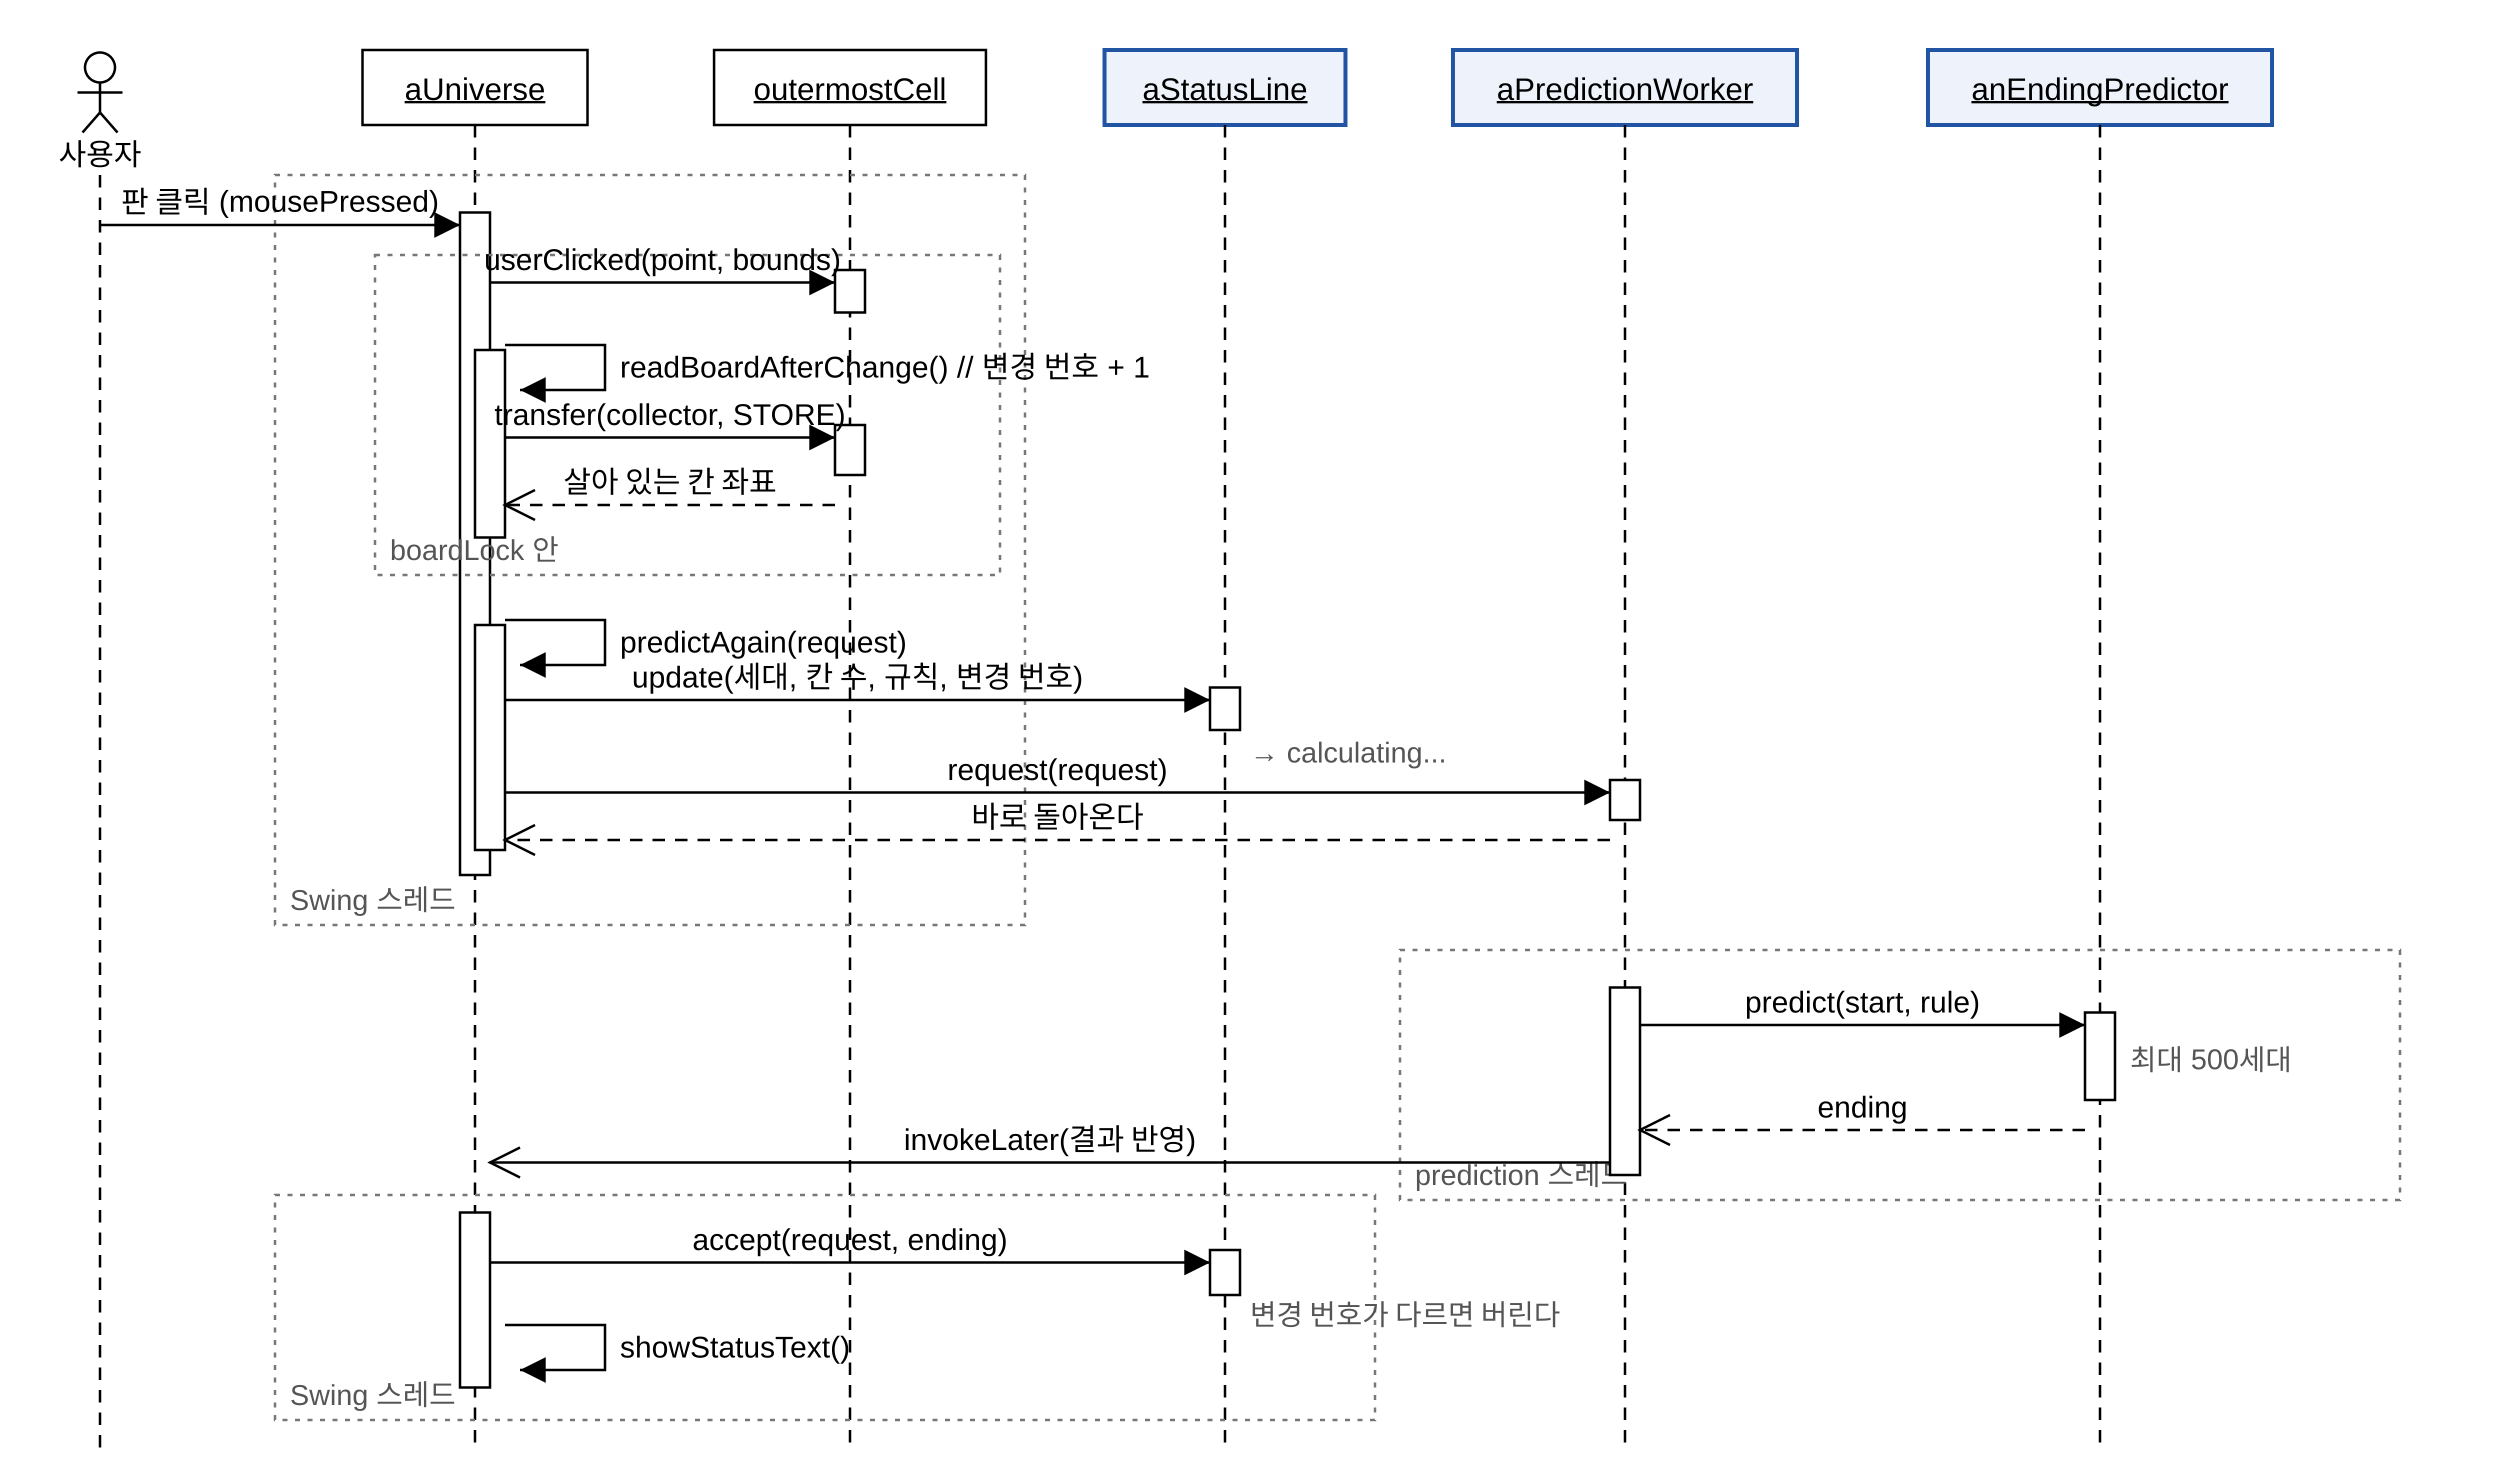
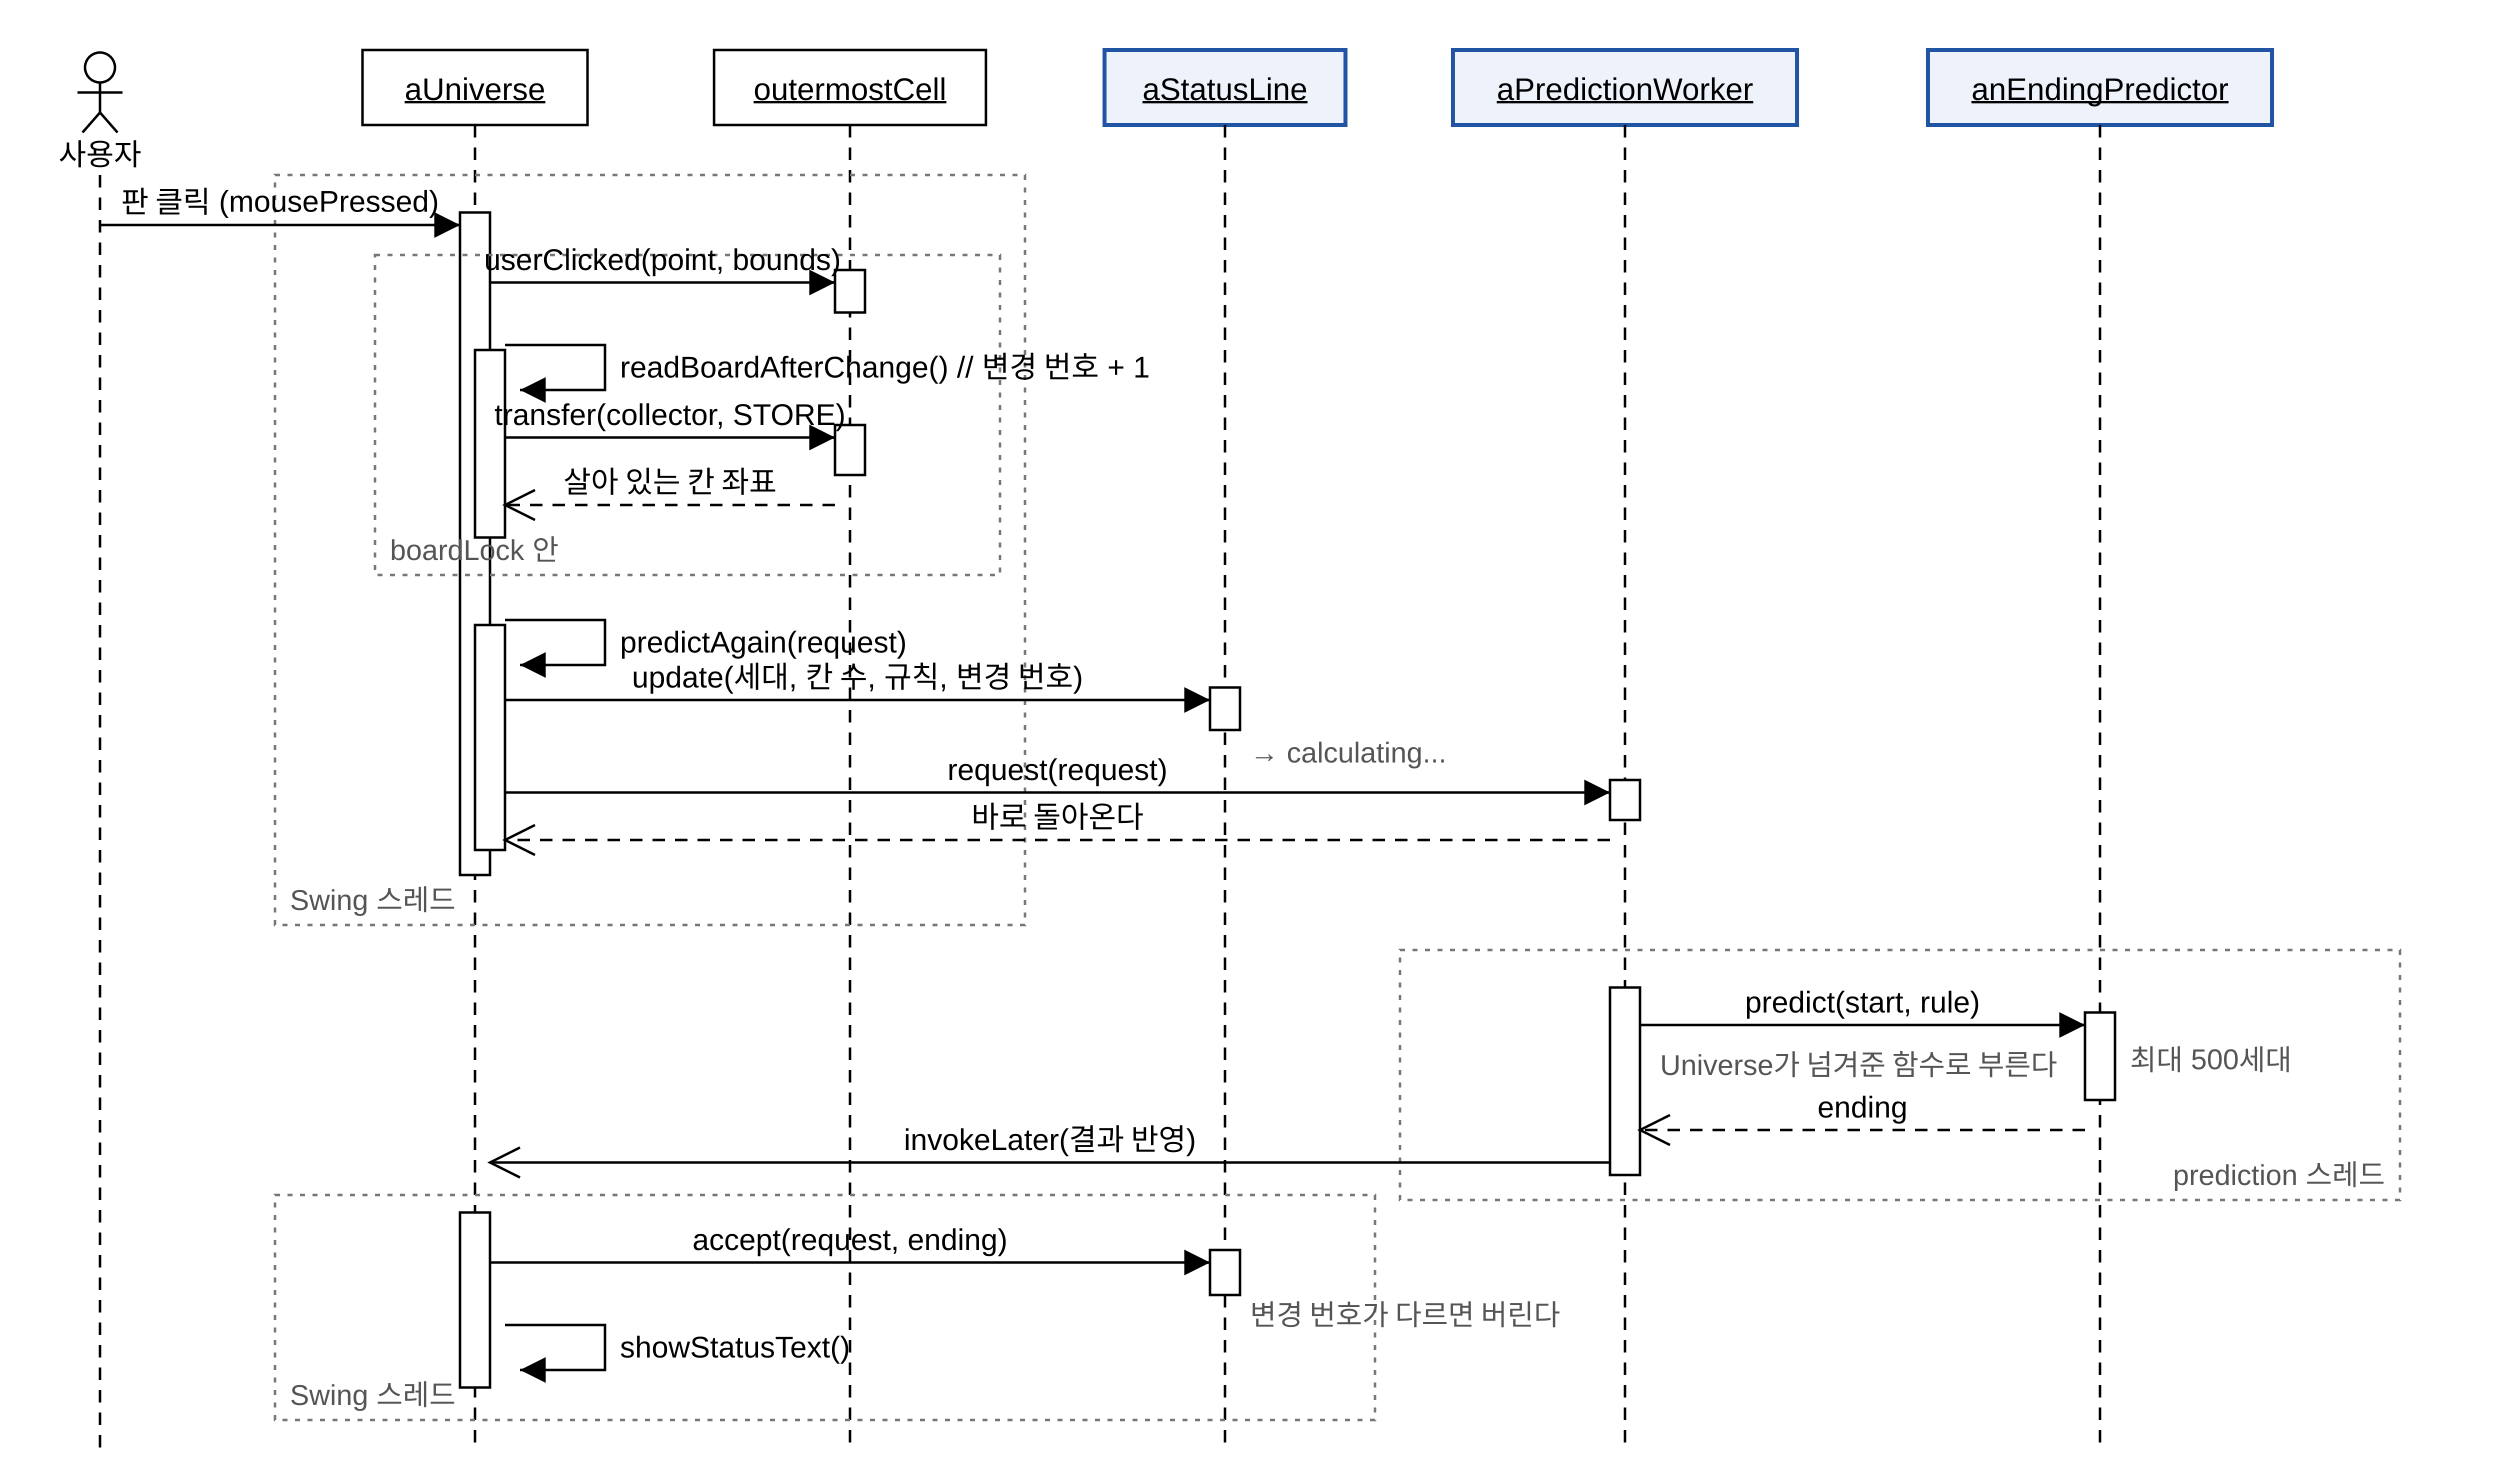
<svg xmlns="http://www.w3.org/2000/svg" width="1000" height="590" viewBox="0 0 1000 590" font-family="Arial, 'Apple SD Gothic Neo', sans-serif" fill="none" stroke="#000" stroke-width="1">
  <defs>
    <marker id="m-open" viewBox="0 0 14 14" refX="13" refY="7" markerWidth="14" markerHeight="14" orient="auto-start-reverse" markerUnits="userSpaceOnUse">
      <path d="M1,1 L13,7 L1,13" fill="none" stroke="#000" stroke-width="1" />
    </marker>
    <marker id="m-tri" viewBox="0 0 16 16" refX="15" refY="8" markerWidth="16" markerHeight="16" orient="auto-start-reverse" markerUnits="userSpaceOnUse">
      <path d="M1,1 L15,8 L1,15 Z" fill="#fff" stroke="#000" stroke-width="1" />
    </marker>
    <marker id="m-fill" viewBox="0 0 14 14" refX="13" refY="7" markerWidth="12" markerHeight="12" orient="auto-start-reverse" markerUnits="userSpaceOnUse">
      <path d="M1,1 L13,7 L1,13 Z" fill="#000" stroke="none" />
    </marker>
    <marker id="m-dia-fill" viewBox="0 0 20 12" refX="1" refY="6" markerWidth="20" markerHeight="12" orient="auto" markerUnits="userSpaceOnUse">
      <path d="M1,6 L10,1 L19,6 L10,11 Z" fill="#000" stroke="#000" />
    </marker>
    <marker id="m-dia" viewBox="0 0 20 12" refX="1" refY="6" markerWidth="20" markerHeight="12" orient="auto" markerUnits="userSpaceOnUse">
      <path d="M1,6 L10,1 L19,6 L10,11 Z" fill="#fff" stroke="#000" />
    </marker>
  </defs>
  <rect width="1000" height="590" fill="#fff" stroke="none" />
  <circle cx="40" cy="27" r="6" fill="#fff" />
  <line x1="40" y1="33" x2="40" y2="45" />
  <line x1="31" y1="37" x2="49" y2="37" />
  <line x1="40" y1="45" x2="33" y2="53" />
  <line x1="40" y1="45" x2="47" y2="53" />
  <text x="40" y="66" font-size="12" fill="#000" text-anchor="middle" stroke="none">사용자</text>
  <line x1="40" y1="70" x2="40" y2="580" stroke-dasharray="5 4" />
  <rect x="145" y="20" width="90" height="30" fill="#fff" />
  <text x="190" y="40" font-size="12.5" fill="#000" text-anchor="middle" text-decoration="underline" stroke="none">aUniverse</text>
  <line x1="190" y1="50" x2="190" y2="580" stroke-dasharray="5 4" />
  <rect x="285.625" y="20" width="108.75" height="30" fill="#fff" />
  <text x="340" y="40" font-size="12.5" fill="#000" text-anchor="middle" text-decoration="underline" stroke="none">outermostCell</text>
  <line x1="340" y1="50" x2="340" y2="580" stroke-dasharray="5 4" />
  <rect x="441.812" y="20" width="96.375" height="30" fill="#EEF3FB" stroke="#2155A4" stroke-width="1.6" />
  <text x="490" y="40" font-size="12.5" fill="#000" text-anchor="middle" text-decoration="underline" stroke="none">aStatusLine</text>
  <line x1="490" y1="50" x2="490" y2="580" stroke-dasharray="5 4" />
  <rect x="581.188" y="20" width="137.625" height="30" fill="#EEF3FB" stroke="#2155A4" stroke-width="1.6" />
  <text x="650" y="40" font-size="12.5" fill="#000" text-anchor="middle" text-decoration="underline" stroke="none">aPredictionWorker</text>
  <line x1="650" y1="50" x2="650" y2="580" stroke-dasharray="5 4" />
  <rect x="771.188" y="20" width="137.625" height="30" fill="#EEF3FB" stroke="#2155A4" stroke-width="1.6" />
  <text x="840" y="40" font-size="12.5" fill="#000" text-anchor="middle" text-decoration="underline" stroke="none">anEndingPredictor</text>
  <line x1="840" y1="50" x2="840" y2="580" stroke-dasharray="5 4" />
  <rect x="110" y="70" width="300" height="300" fill="none" stroke="#777" stroke-dasharray="2 3" />
-   <text x="116" y="364" font-size="11.5" fill="#555" stroke="none">Swing 스레드</text>
+   <text x="116" y="364" font-size="11.5" fill="#555" text-anchor="start" stroke="none">Swing 스레드</text>
  <rect x="184" y="85" width="12" height="265" fill="#fff" />
  <line x1="40" y1="90" x2="184" y2="90" marker-end="url(#m-fill)" />
  <text x="112" y="85" font-size="12" fill="#000" text-anchor="middle" stroke="none">판 클릭 (mousePressed)</text>
  <rect x="150" y="102" width="250" height="128" fill="none" stroke="#777" stroke-dasharray="2 3" />
-   <text x="156" y="224" font-size="11.5" fill="#555" stroke="none">boardLock 안</text>
+   <text x="156" y="224" font-size="11.5" fill="#555" text-anchor="start" stroke="none">boardLock 안</text>
  <rect x="334" y="108" width="12" height="17" fill="#fff" />
  <line x1="196" y1="113" x2="334" y2="113" marker-end="url(#m-fill)" />
  <text x="265" y="108" font-size="12" fill="#000" text-anchor="middle" stroke="none">userClicked(point, bounds)</text>
  <rect x="190" y="140" width="12" height="75" fill="#fff" />
  <polyline points="202,138 242,138 242,156 208,156" marker-end="url(#m-fill)" />
  <text x="248" y="151" font-size="12" fill="#000" stroke="none">readBoardAfterChange()  // 변경 번호 + 1</text>
  <rect x="334" y="170" width="12" height="20" fill="#fff" />
  <line x1="202" y1="175" x2="334" y2="175" marker-end="url(#m-fill)" />
  <text x="268" y="170" font-size="12" fill="#000" text-anchor="middle" stroke="none">transfer(collector, STORE)</text>
  <line x1="334" y1="202" x2="202" y2="202" stroke-dasharray="5 4" marker-end="url(#m-open)" />
  <text x="268" y="197" font-size="12" fill="#000" text-anchor="middle" stroke="none">살아 있는 칸 좌표</text>
  <rect x="190" y="250" width="12" height="90" fill="#fff" />
  <polyline points="202,248 242,248 242,266 208,266" marker-end="url(#m-fill)" />
  <text x="248" y="261" font-size="12" fill="#000" stroke="none">predictAgain(request)</text>
  <rect x="484" y="275" width="12" height="17" fill="#fff" />
  <line x1="202" y1="280" x2="484" y2="280" marker-end="url(#m-fill)" />
  <text x="343" y="275" font-size="12" fill="#000" text-anchor="middle" stroke="none">update(세대, 칸 수, 규칙, 변경 번호)</text>
  <text x="500" y="305" font-size="11.5" fill="#555" stroke="none">→ calculating...</text>
  <rect x="644" y="312" width="12" height="16" fill="#fff" />
  <line x1="202" y1="317" x2="644" y2="317" marker-end="url(#m-fill)" />
  <text x="423" y="312" font-size="12" fill="#000" text-anchor="middle" stroke="none">request(request)</text>
  <line x1="644" y1="336" x2="202" y2="336" stroke-dasharray="5 4" marker-end="url(#m-open)" />
  <text x="423" y="331" font-size="12" fill="#000" text-anchor="middle" stroke="none">바로 돌아온다</text>
  <rect x="560" y="380" width="400" height="100" fill="none" stroke="#777" stroke-dasharray="2 3" />
-   <text x="566" y="474" font-size="11.5" fill="#555" stroke="none">prediction 스레드</text>
+   <text x="954" y="474" font-size="11.5" fill="#555" text-anchor="end" stroke="none">prediction 스레드</text>
  <rect x="644" y="395" width="12" height="75" fill="#fff" />
  <rect x="834" y="405" width="12" height="35" fill="#fff" />
  <line x1="656" y1="410" x2="834" y2="410" marker-end="url(#m-fill)" />
  <text x="745" y="405" font-size="12" fill="#000" text-anchor="middle" stroke="none">predict(start, rule)</text>
  <line x1="834" y1="452" x2="656" y2="452" stroke-dasharray="5 4" marker-end="url(#m-open)" />
  <text x="745" y="447" font-size="12" fill="#000" text-anchor="middle" stroke="none">ending</text>
+   <text x="664" y="430" font-size="11.5" fill="#555" stroke="none">Universe가 넘겨준 함수로 부른다</text>
  <text x="852" y="428" font-size="11.5" fill="#555" stroke="none">최대 500세대</text>
  <line x1="644" y1="465" x2="196" y2="465" marker-end="url(#m-open)" />
  <text x="420" y="460" font-size="12" fill="#000" text-anchor="middle" stroke="none">invokeLater(결과 반영)</text>
  <rect x="110" y="478" width="440" height="90" fill="none" stroke="#777" stroke-dasharray="2 3" />
-   <text x="116" y="562" font-size="11.5" fill="#555" stroke="none">Swing 스레드</text>
+   <text x="116" y="562" font-size="11.5" fill="#555" text-anchor="start" stroke="none">Swing 스레드</text>
  <rect x="184" y="485" width="12" height="70" fill="#fff" />
  <rect x="484" y="500" width="12" height="18" fill="#fff" />
  <line x1="196" y1="505" x2="484" y2="505" marker-end="url(#m-fill)" />
  <text x="340" y="500" font-size="12" fill="#000" text-anchor="middle" stroke="none">accept(request, ending)</text>
  <text x="500" y="530" font-size="11.5" fill="#555" stroke="none">변경 번호가 다르면 버린다</text>
  <polyline points="202,530 242,530 242,548 208,548" marker-end="url(#m-fill)" />
  <text x="248" y="543" font-size="12" fill="#000" stroke="none">showStatusText()</text>
</svg>
